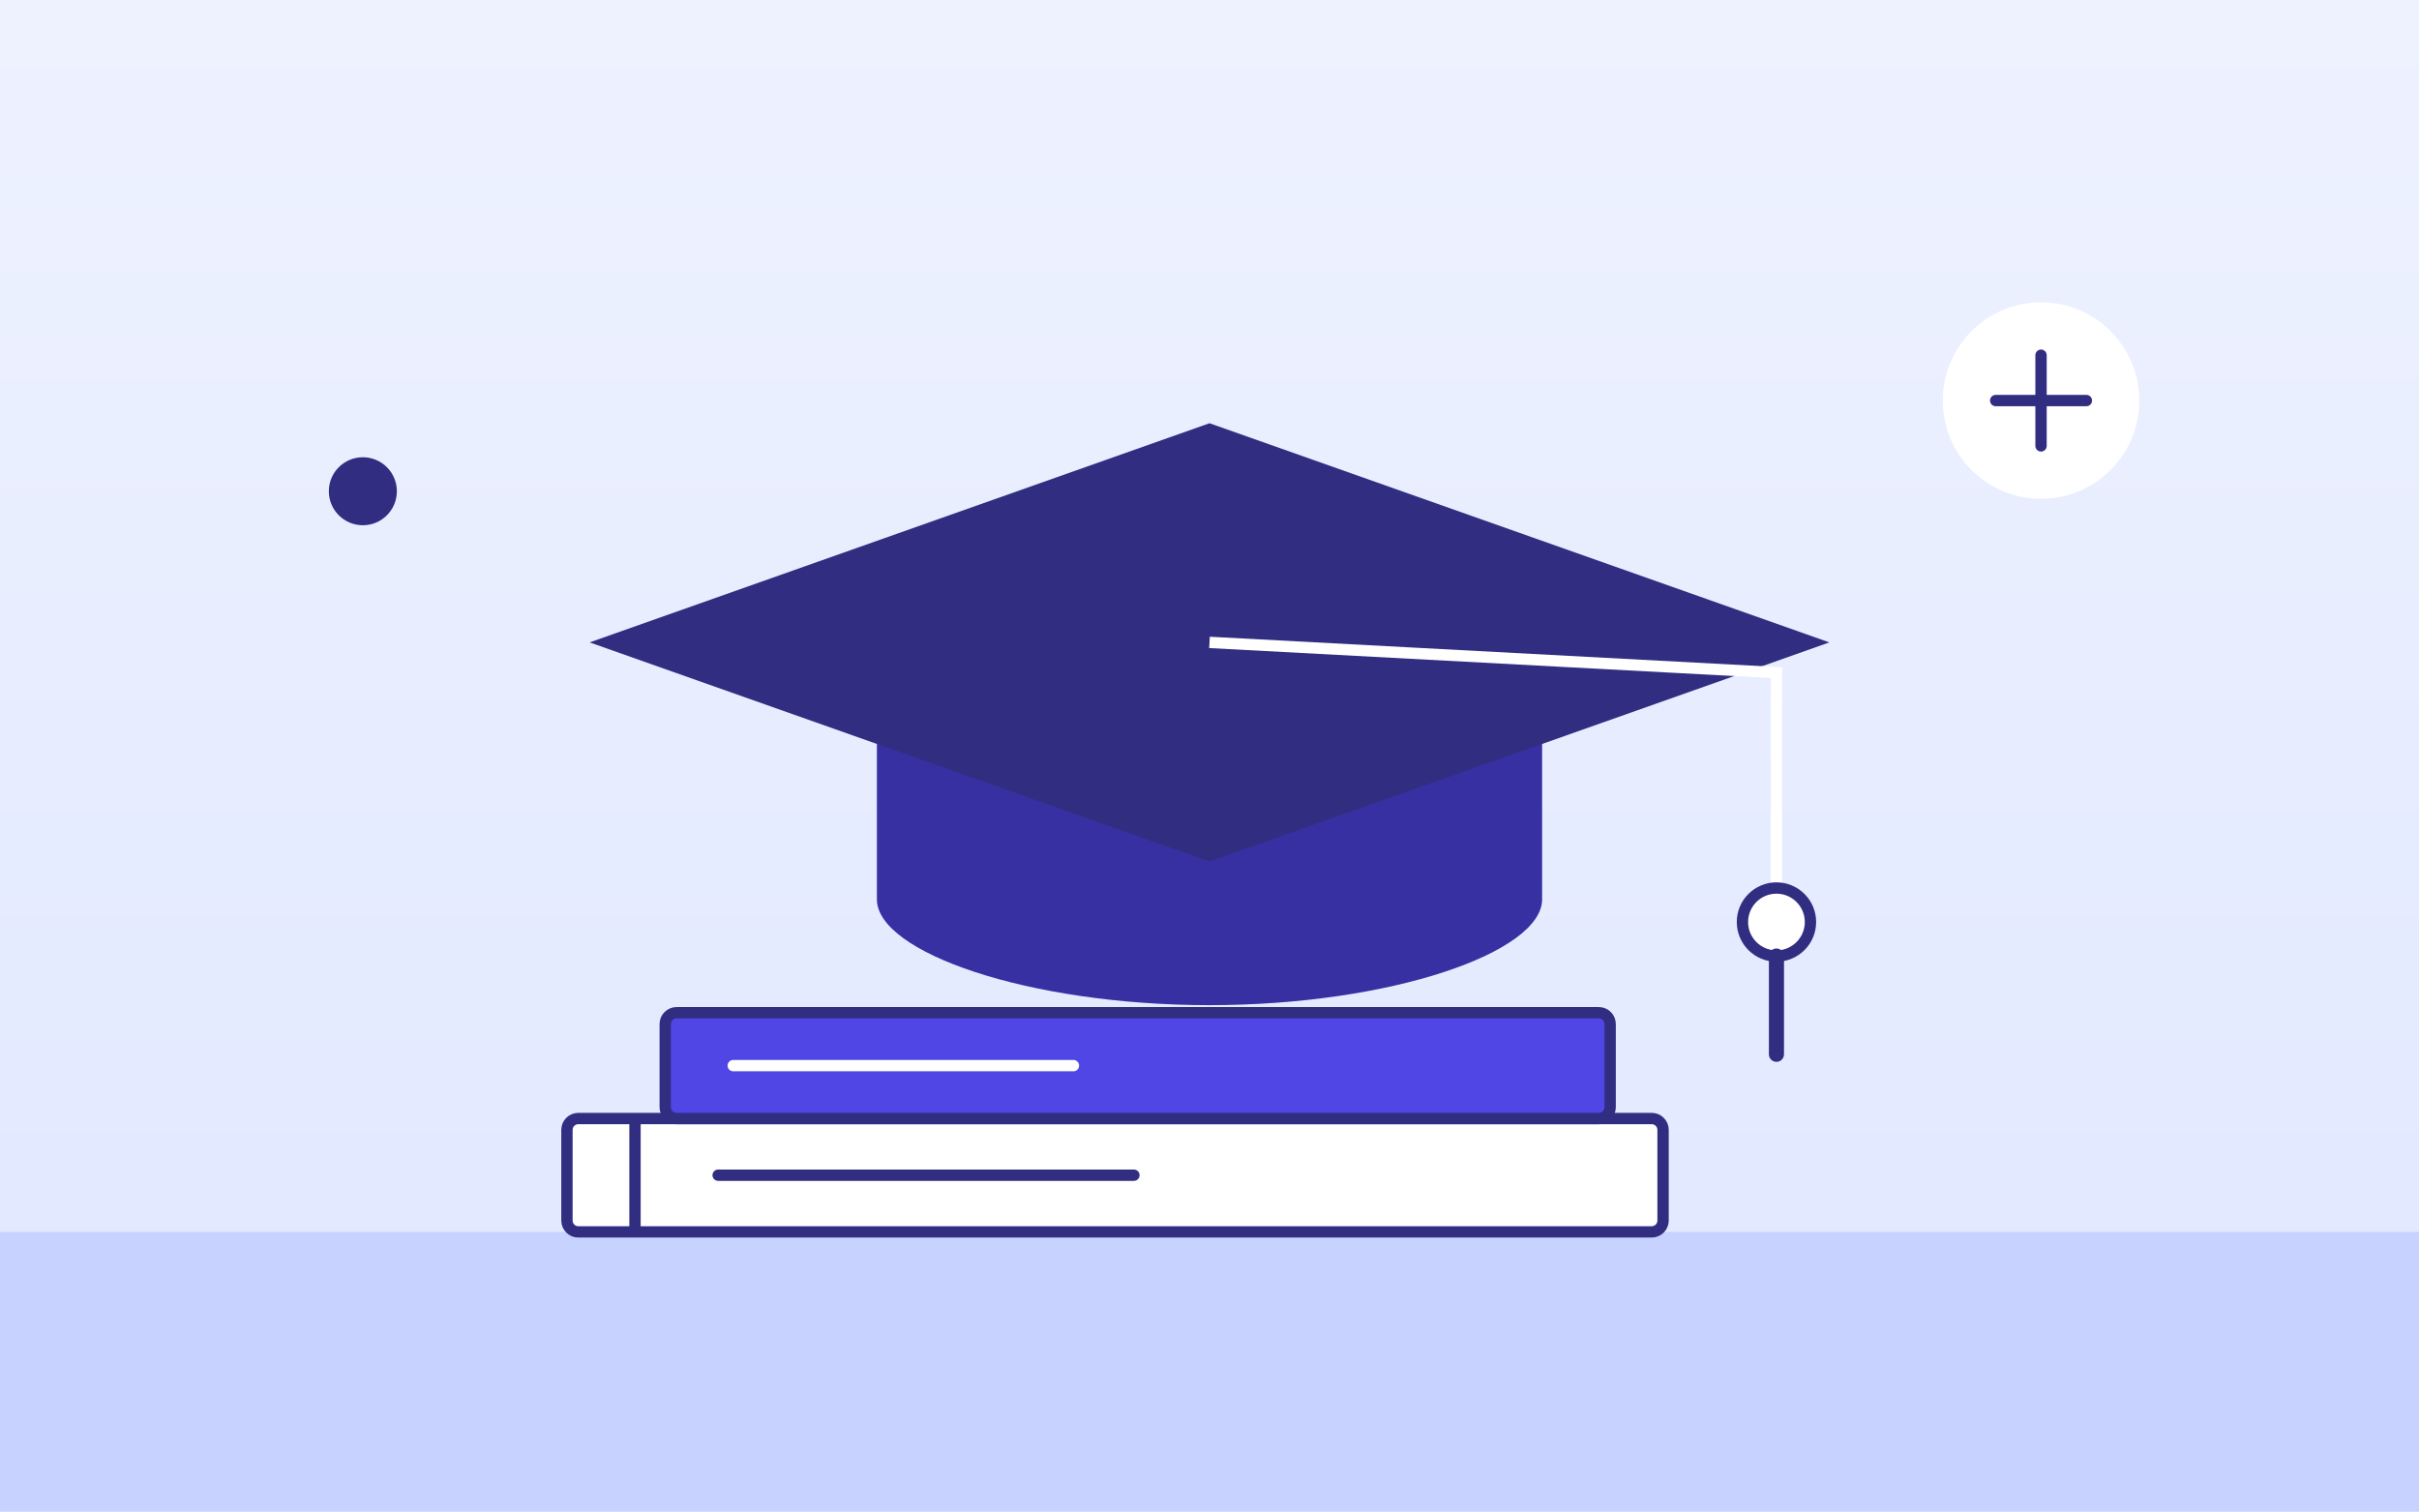
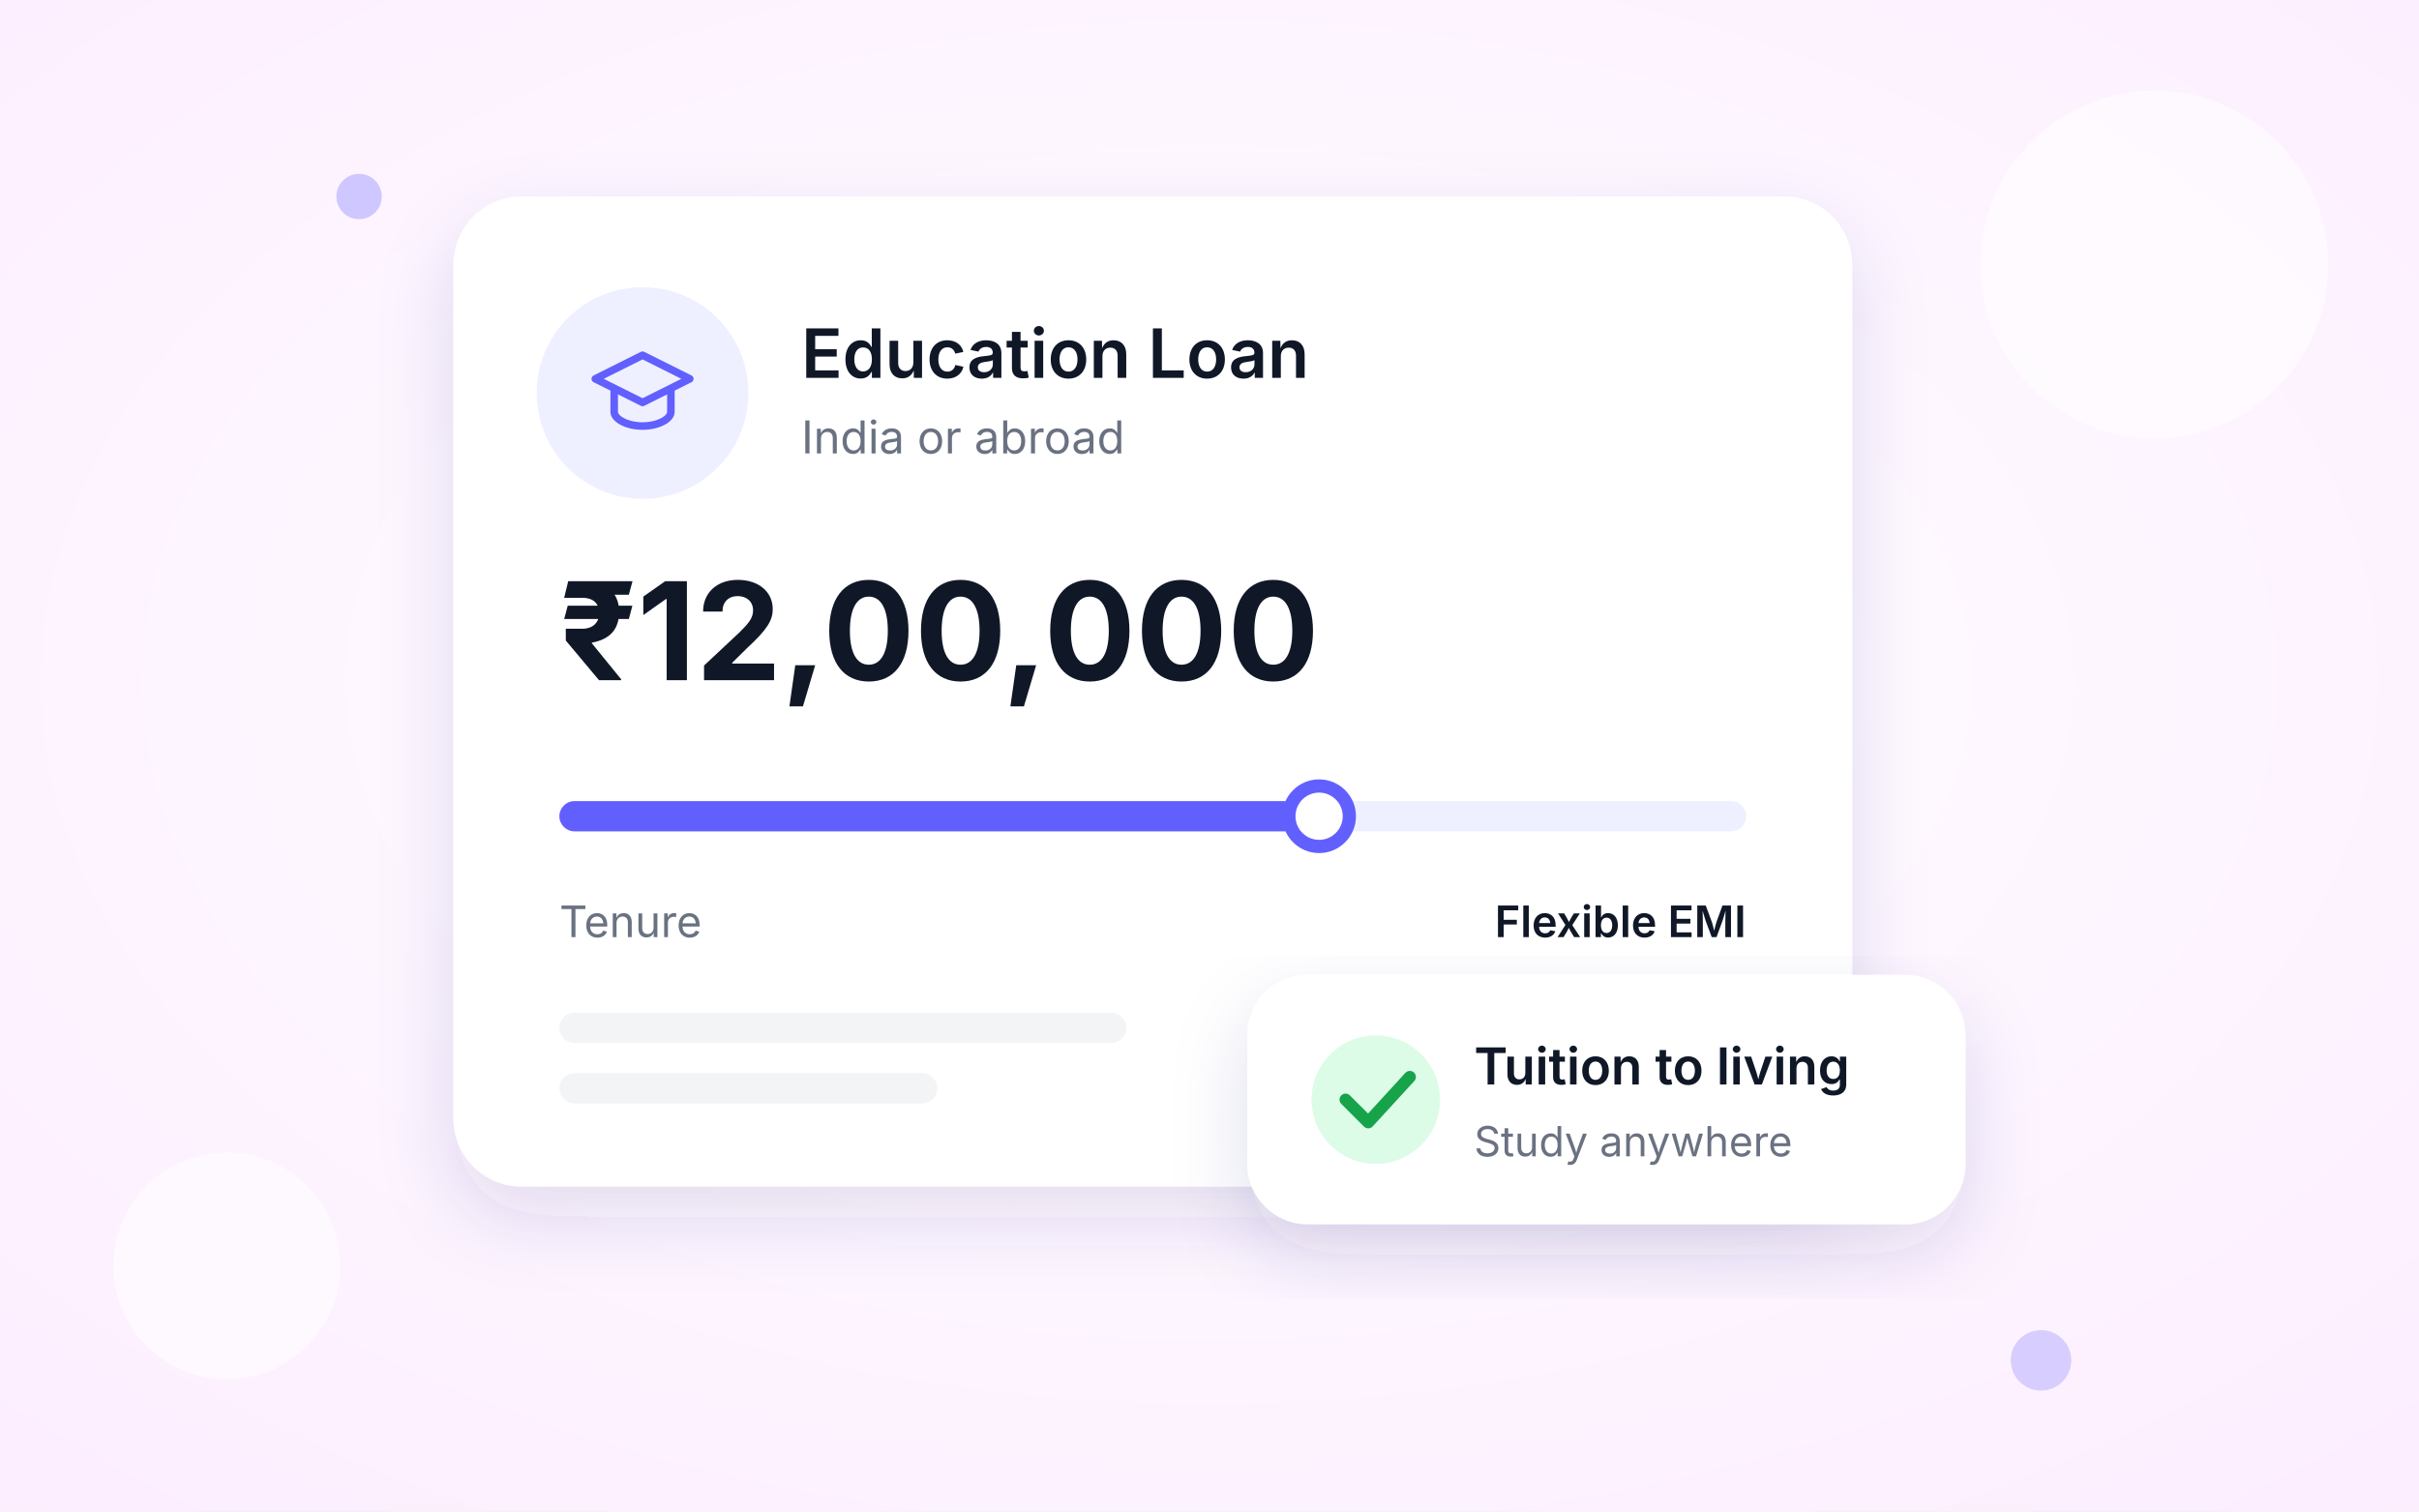
<svg xmlns="http://www.w3.org/2000/svg" viewBox="0 0 640 400" preserveAspectRatio="xMidYMid slice">
  <defs>
-     <linearGradient id="g" x1="0" y1="0" x2="0" y2="1">
-       <stop offset="0" stop-color="#EEF2FF" />
-       <stop offset="1" stop-color="#E0E7FF" />
-     </linearGradient>
+     <radialGradient id="b" cx="50%" cy="45%" r="75%">
+       <stop offset="0" stop-color="#FFFFFF" />
+       <stop offset="1" stop-color="#FCEDFF" />
+     </radialGradient>
+     <filter id="s" x="-20%" y="-20%" width="140%" height="150%">
+       <feDropShadow dx="0" dy="8" stdDeviation="10" flood-color="#312E81" flood-opacity=".13" />
+     </filter>
  </defs>
-   <rect width="640" height="400" fill="url(#g)" />
-   <rect y="326" width="640" height="74" fill="#C7D2FE" />
-   <rect x="150" y="296" width="290" height="30" rx="3" fill="#fff" stroke="#312E81" stroke-width="3" stroke-linejoin="round" />
-   <path d="M168 296v30" stroke="#312E81" stroke-width="3" />
-   <path d="M190 311h110" stroke="#312E81" stroke-width="3" stroke-linecap="round" />
-   <rect x="176" y="268" width="250" height="28" rx="3" fill="#4F46E5" stroke="#312E81" stroke-width="3" stroke-linejoin="round" />
-   <path d="M194 282h90" stroke="#fff" stroke-width="3" stroke-linecap="round" />
-   <path d="M232 188v50c0 14 40 28 88 28s88-14 88-28v-50l-88 30z" fill="#3730A3" />
-   <polygon points="320,112 484,170 320,228 156,170" fill="#312E81" />
-   <path d="M320 170l150 8v56" fill="none" stroke="#fff" stroke-width="3" />
-   <circle cx="470" cy="244" r="9" fill="#fff" stroke="#312E81" stroke-width="3" stroke-linejoin="round" />
-   <path d="M470 253v26" stroke="#312E81" stroke-width="4" stroke-linecap="round" />
-   <circle cx="540" cy="106" r="26" fill="#fff" />
-   <path d="M528 106h24M540 94v24" stroke="#312E81" stroke-width="3" stroke-linecap="round" />
-   <circle cx="96" cy="130" r="9" fill="#312E81" />
+   <rect width="640" height="400" fill="url(#b)" />
+   <circle cx="570" cy="70" r="46" fill="#fff" opacity=".55" />
+   <circle cx="60" cy="335" r="30" fill="#fff" opacity=".5" />
+   <circle cx="540" cy="360" r="8" fill="#625FFF" opacity=".25" />
+   <circle cx="95" cy="52" r="6" fill="#625FFF" opacity=".3" />
+   <rect x="120" y="52" width="370" height="262" rx="18" fill="#fff" filter="url(#s)" />
+   <circle cx="170" cy="104" r="28" fill="#EEF0FF" />
+   <g transform="translate(155.0 89.0) scale(1.25)" fill="none" stroke="#625FFF" stroke-width="1.6" stroke-linecap="round" stroke-linejoin="round">
+     <path d="M2 9l10-5 10 5-10 5z" />
+     <path d="M6 11.5V16c0 1.5 2.7 3 6 3s6-1.5 6-3v-4.5" />
+   </g>
+   <text x="212" y="100" font-family="Geist,Inter,Arial,sans-serif" font-size="18" font-weight="600" fill="#101828" text-anchor="start">Education Loan</text>
+   <text x="212" y="120" font-family="Geist,Inter,Arial,sans-serif" font-size="12" font-weight="400" fill="#6A7282" text-anchor="start">India or abroad</text>
+   <text x="148" y="180" font-family="Geist,Inter,Arial,sans-serif" font-size="36" font-weight="700" fill="#101828" text-anchor="start">₹12,00,000</text>
+   <rect x="148" y="212" width="314" height="8" rx="4.0" fill="#EEF0FF" />
+   <rect x="148" y="212" width="201" height="8" rx="4" fill="#625FFF" />
+   <circle cx="349" cy="216" r="8" fill="#fff" stroke="#625FFF" stroke-width="3.5" />
+   <text x="148" y="248" font-family="Geist,Inter,Arial,sans-serif" font-size="11.5" font-weight="400" fill="#6A7282" text-anchor="start">Tenure</text>
+   <text x="462" y="248" font-family="Geist,Inter,Arial,sans-serif" font-size="11.5" font-weight="600" fill="#101828" text-anchor="end">Flexible EMI</text>
+   <rect x="148" y="268" width="150" height="8" rx="4.0" fill="#F3F4F6" />
+   <rect x="148" y="284" width="100" height="8" rx="4.0" fill="#F3F4F6" />
+   <rect x="330" y="258" width="190" height="66" rx="16" fill="#fff" filter="url(#s)" />
+   <circle cx="364" cy="291" r="17" fill="#DCFCE7" />
+   <path d="M356 291l6 6 11-12" stroke="#16A34A" stroke-width="3.2" fill="none" stroke-linecap="round" stroke-linejoin="round" />
+   <text x="390" y="287" font-family="Geist,Inter,Arial,sans-serif" font-size="13.5" font-weight="600" fill="#101828" text-anchor="start">Tuition to living</text>
+   <text x="390" y="306" font-family="Geist,Inter,Arial,sans-serif" font-size="11" font-weight="400" fill="#6A7282" text-anchor="start">Study anywhere</text>
</svg>
